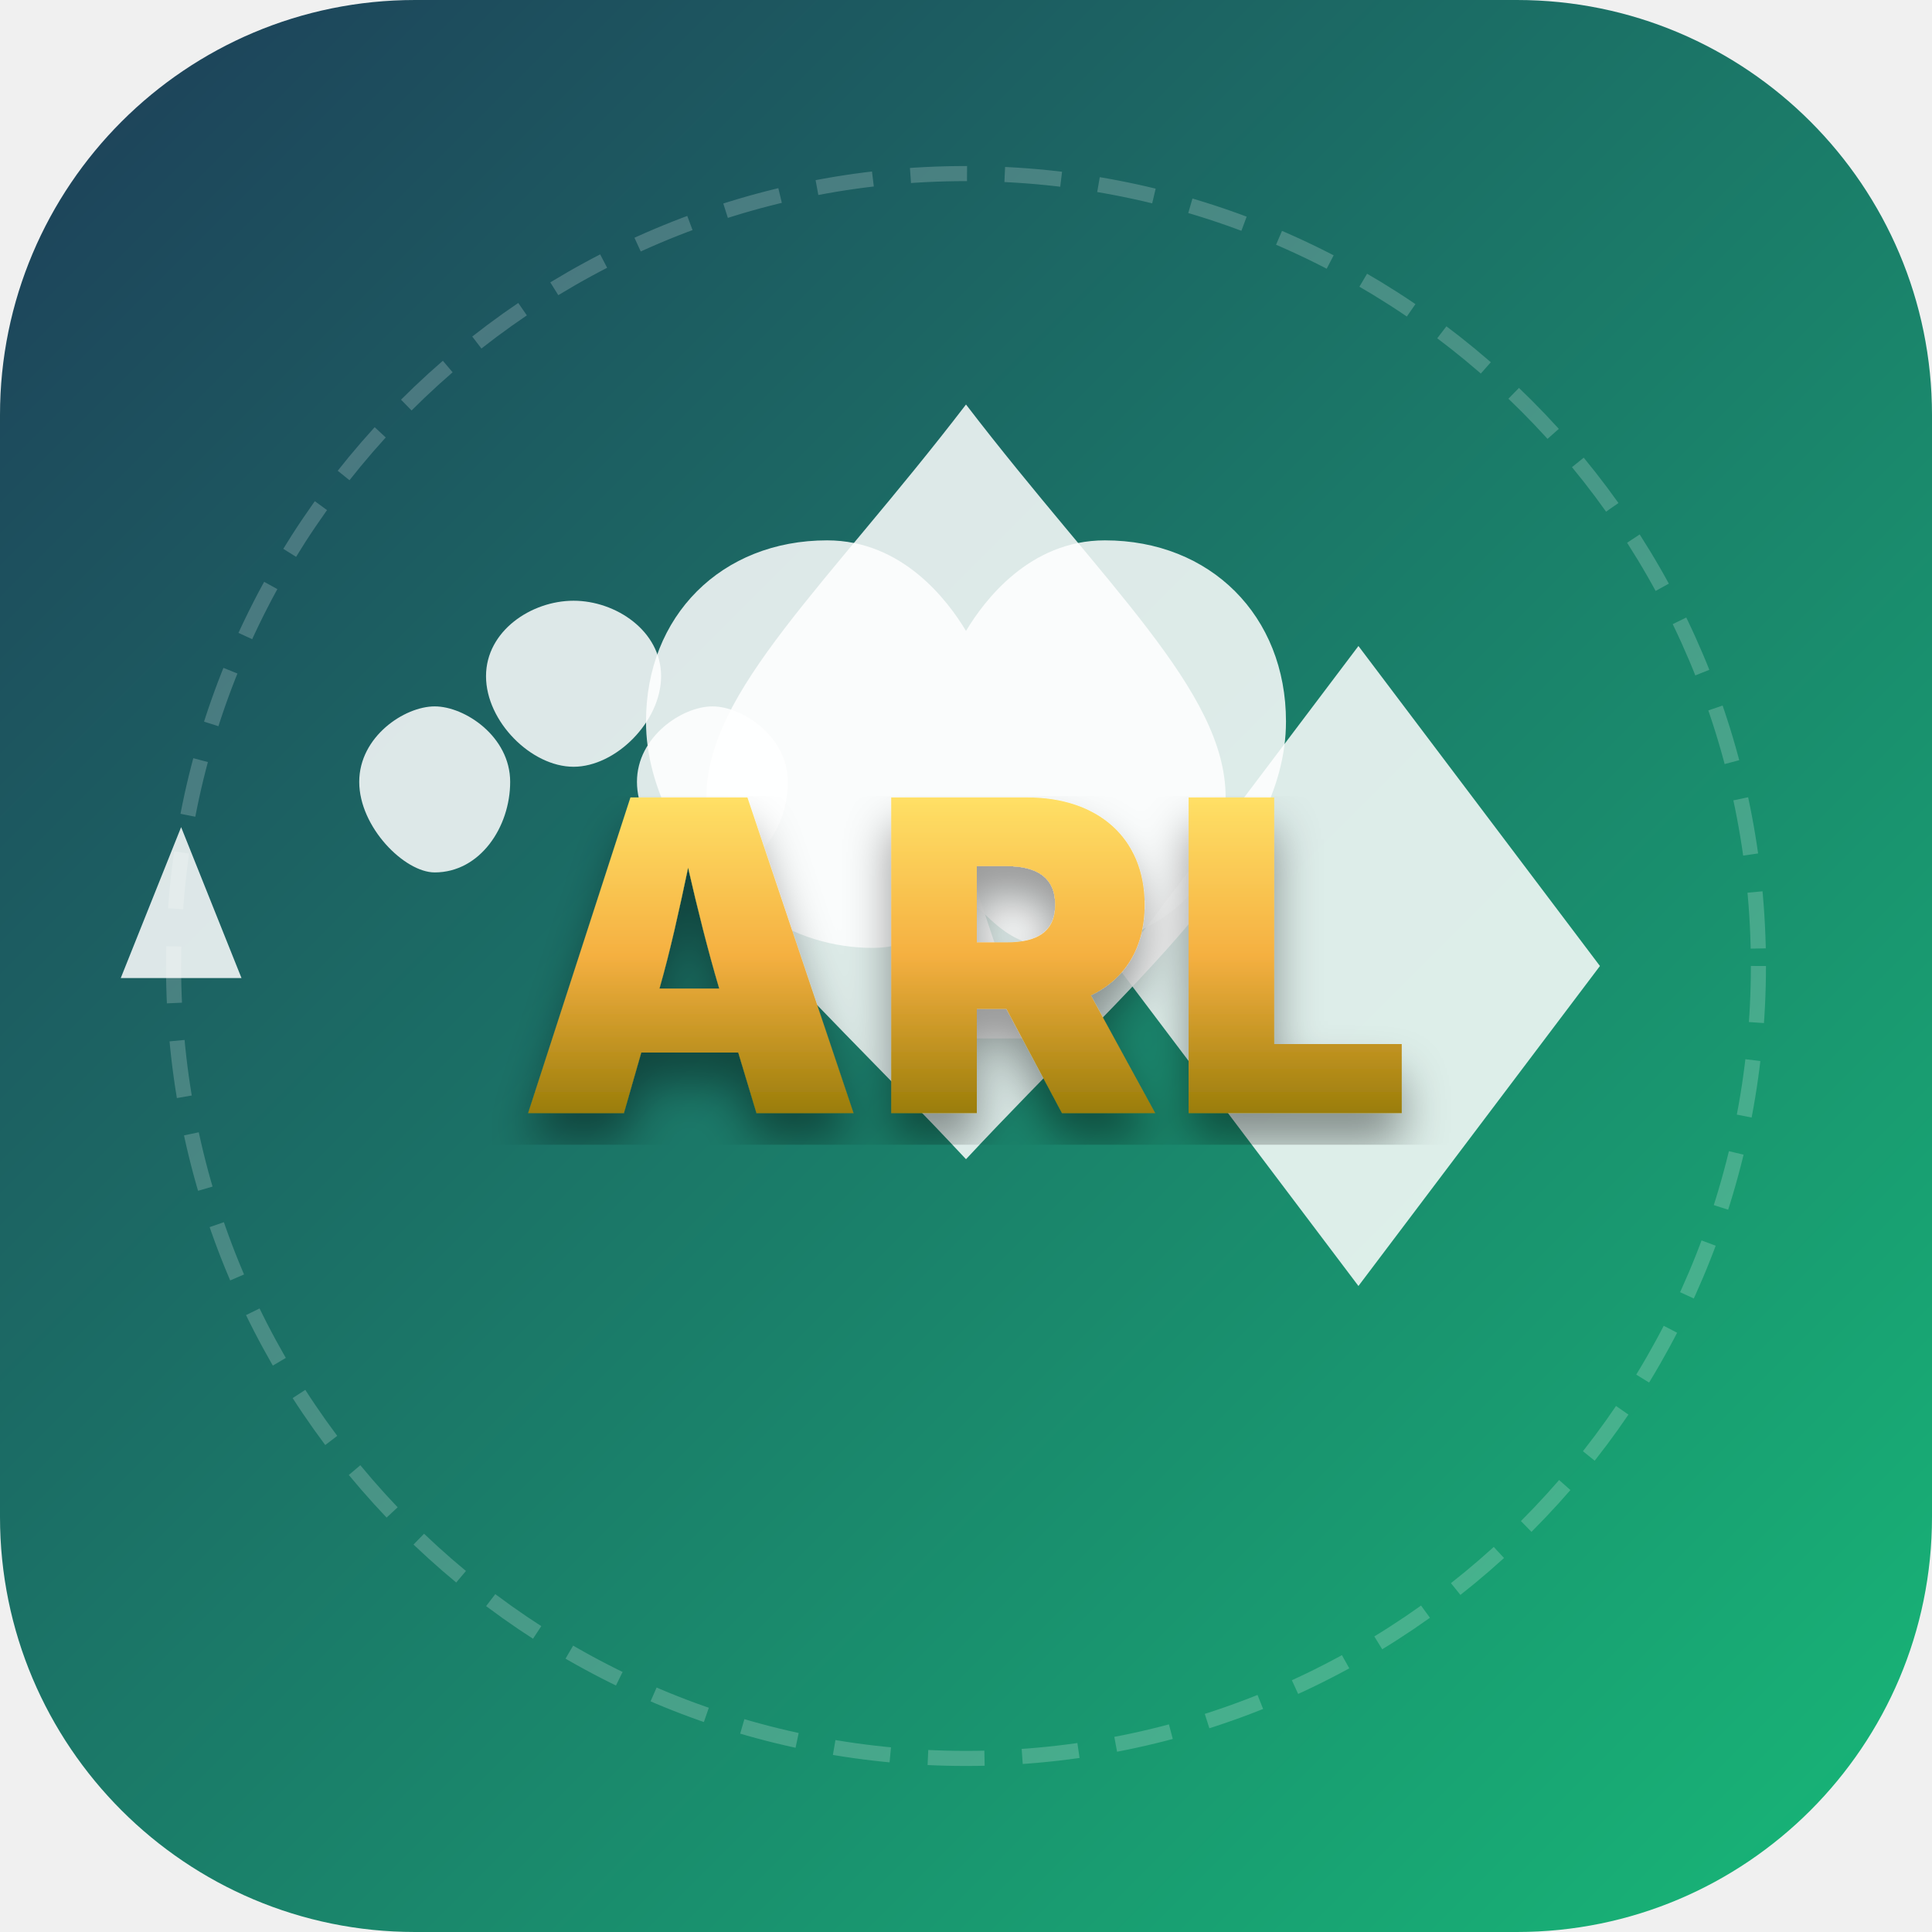
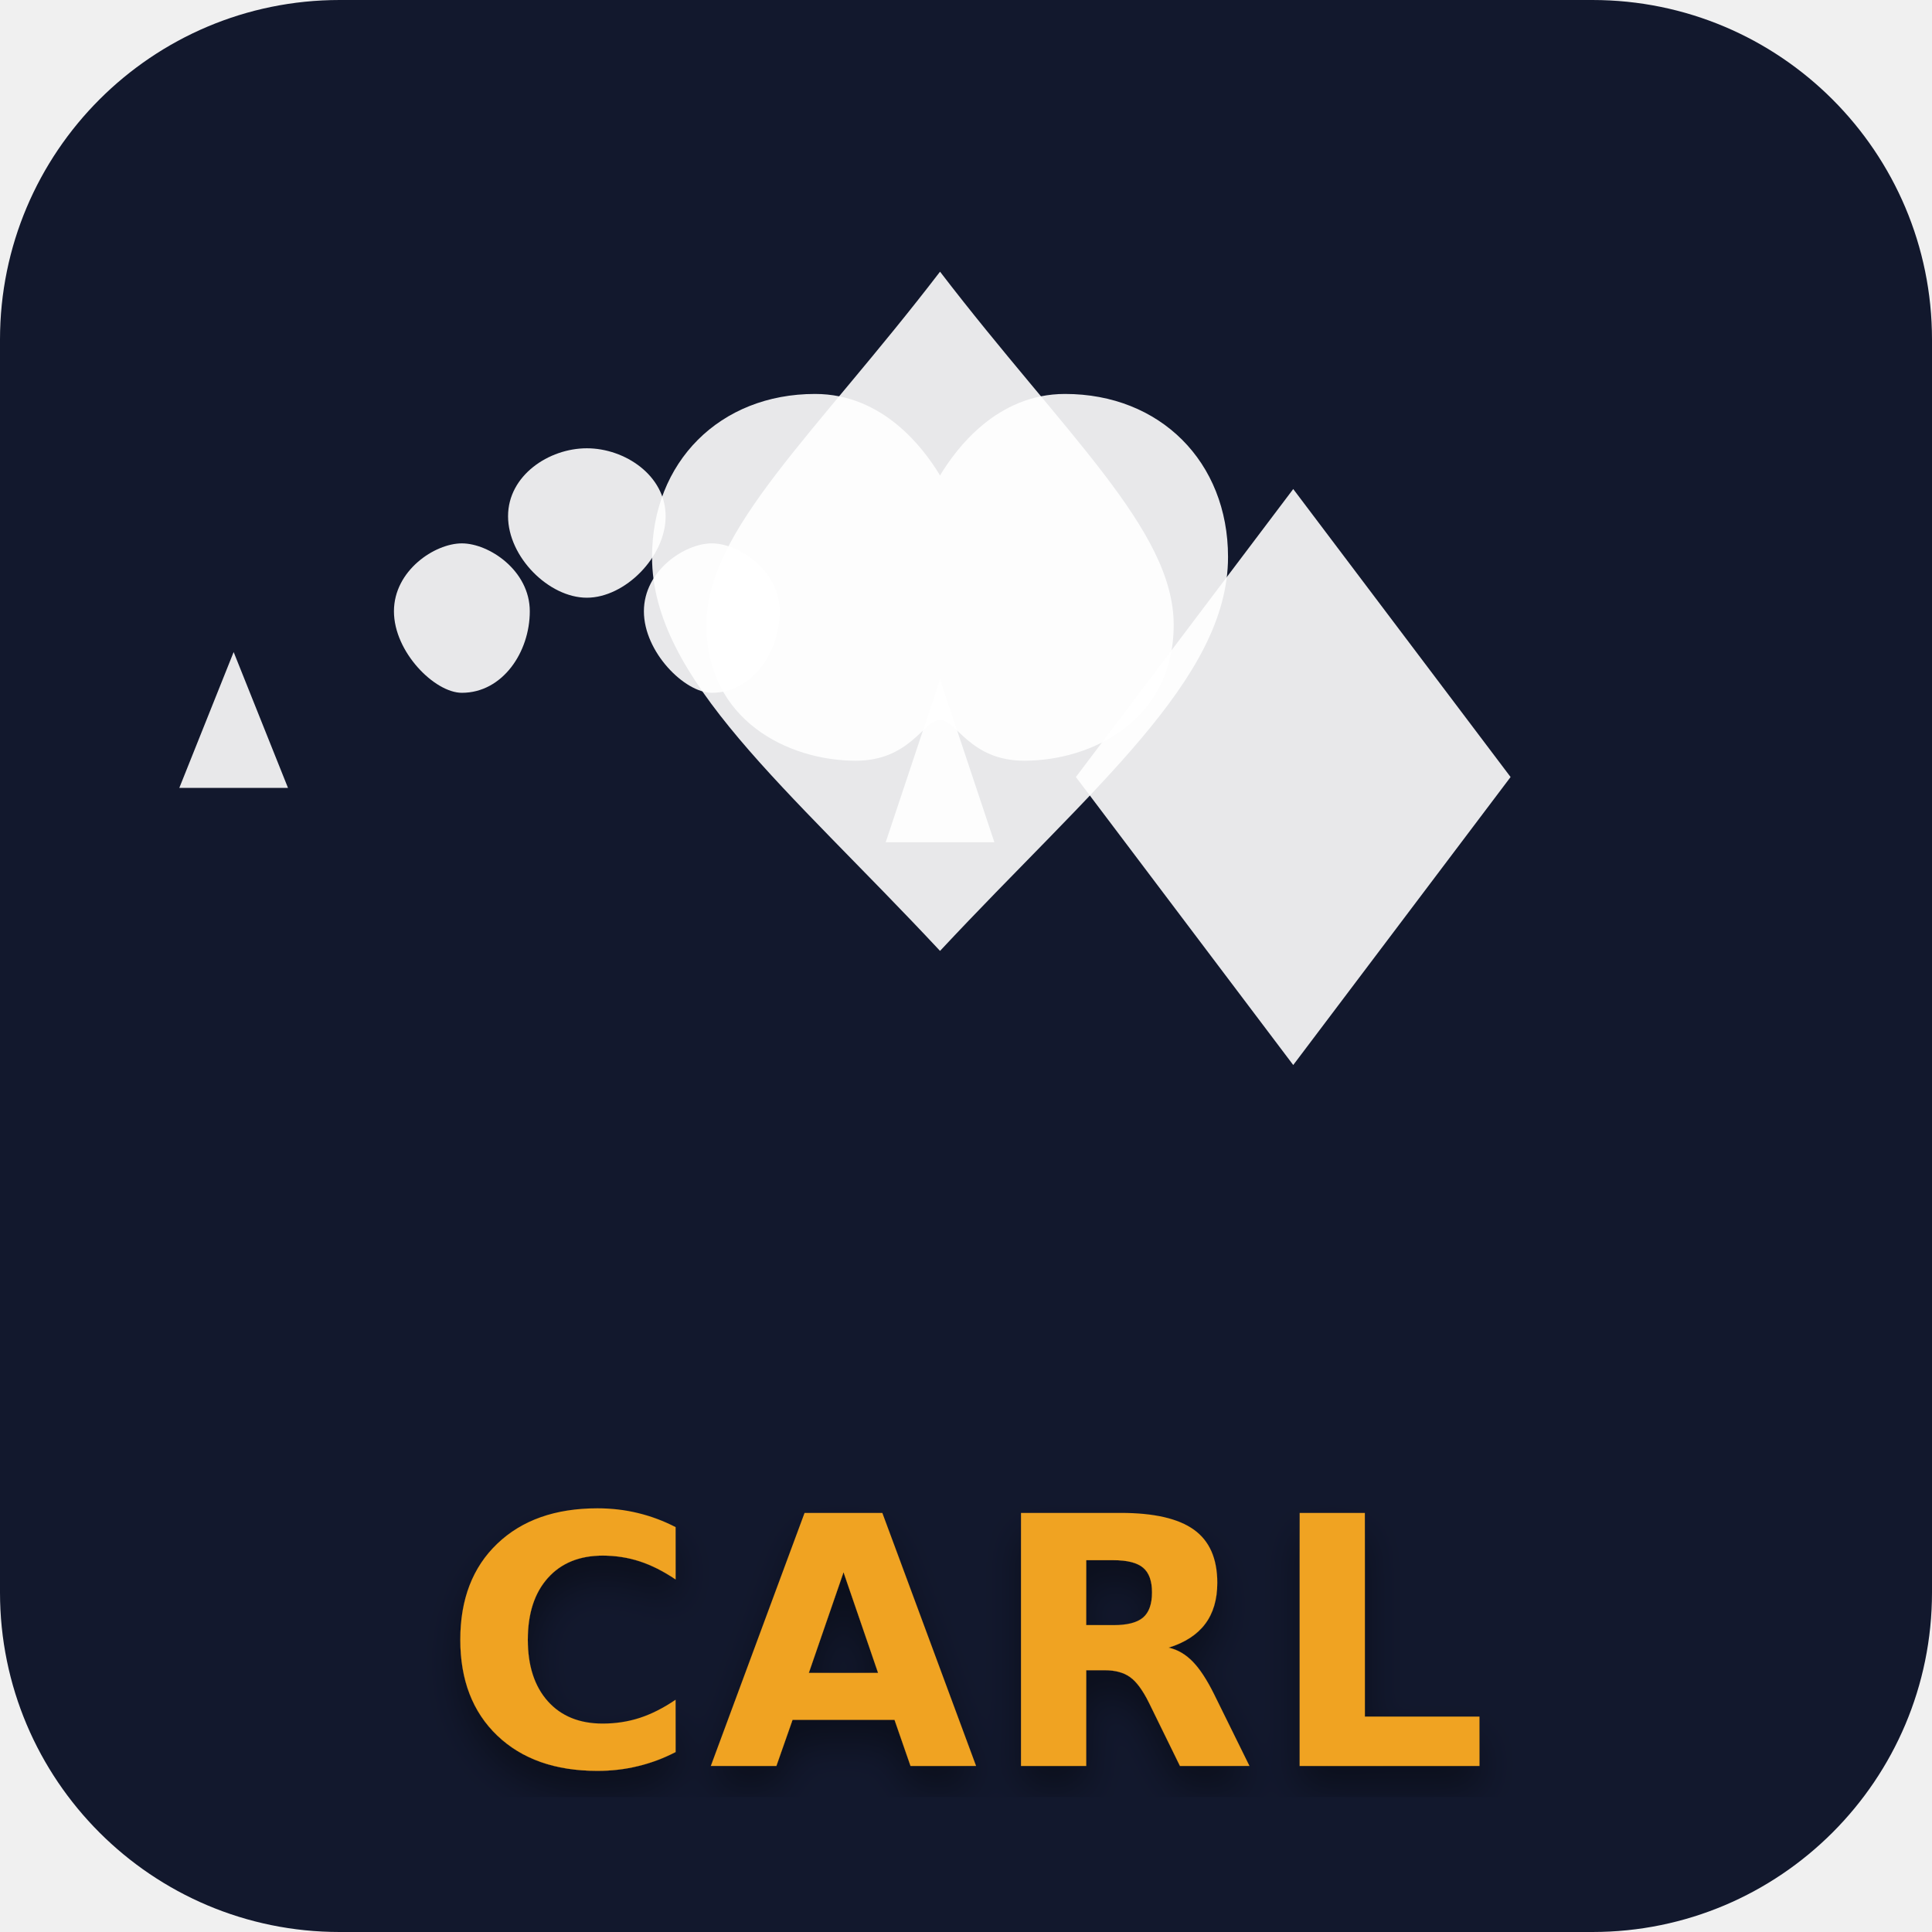
<svg xmlns="http://www.w3.org/2000/svg" viewBox="0 0 512 512" width="512" height="512">
  <defs>
-     <linearGradient id="bgGrad" x1="0%" y1="0%" x2="100%" y2="100%">
-       <stop offset="0%" stop-color="#1e3d59" />
-       <stop offset="100%" stop-color="#17b978" />
-     </linearGradient>
-     <linearGradient id="goldGrad" x1="0%" y1="0%" x2="0%" y2="100%">
-       <stop offset="0%" stop-color="#ffe066" />
-       <stop offset="50%" stop-color="#f5b041" />
-       <stop offset="100%" stop-color="#9a7d0a" />
-     </linearGradient>
    <filter id="shadow" x="-10%" y="-10%" width="120%" height="120%">
-       <feDropShadow dx="0" dy="8" stdDeviation="6" flood-color="#000000" flood-opacity="0.4" />
+       <feDropShadow dx="0" dy="6" stdDeviation="5" flood-color="#000000" flood-opacity="0.4" />
    </filter>
  </defs>
-   <rect width="512" height="512" rx="110" fill="url(#bgGrad)" />
-   <circle cx="256" cy="256" r="210" fill="none" stroke="#ffffff" stroke-width="4" stroke-opacity="0.2" stroke-dasharray="15 10" />
-   <g fill="#ffffff" fill-opacity="0.85" transform="scale(0.8) translate(64, 64)">
+   <rect width="512" height="512" rx="90" fill="#12182d" />
+   <g fill="#ffffff" fill-opacity="0.90" transform="scale(0.72) translate(90, 30)">
    <path d="M256,70 C210,130 170,165 170,200 C170,235 200,250 225,250 C245,250 250,235 256,235 C262,235 267,250 287,250 C312,250 342,235 342,200 C342,165 302,130 256,70 Z" />
    <path d="M256,220 L236,280 L276,280 Z" />
    <path d="M256,430 C200,370 150,330 150,285 C150,250 175,225 210,225 C235,225 250,245 256,255 C262,245 277,225 302,225 C337,225 362,250 362,285 C362,330 312,370 256,430 Z" transform="translate(0, -110)" />
    <path d="M256,150 L336,256 L256,362 L176,256 Z" transform="translate(130, 0)" />
    <path d="M256,190 C270,190 285,175 285,160 C285,145 270,135 256,135 C242,135 227,145 227,160 C227,175 242,190 256,190 Z M210,225 C225,225 235,210 235,195 C235,180 220,170 210,170 C200,170 185,180 185,195 C185,210 200,225 210,225 Z M302,225 C317,225 327,210 327,195 C327,180 312,170 302,170 C292,170 277,180 277,195 C277,210 292,225 302,225 Z" transform="translate(-130, 0)" />
    <path d="M126,210 L106,260 L146,260 Z" transform="translate(-130, 0)" />
  </g>
-   <text x="256" y="295" font-family="-apple-system, BlinkMacSystemFont, 'Segoe UI', Impact, sans-serif" font-size="115" font-weight="900" fill="url(#goldGrad)" text-anchor="middle" letter-spacing="2" filter="url(#shadow)">ARL</text>
+   <text x="256" y="468" font-family="-apple-system, BlinkMacSystemFont, 'Segoe UI', 'DejaVu Sans', sans-serif" font-size="92" font-weight="900" fill="#f0a320" text-anchor="middle" letter-spacing="3" filter="url(#shadow)">CARL</text>
</svg>
